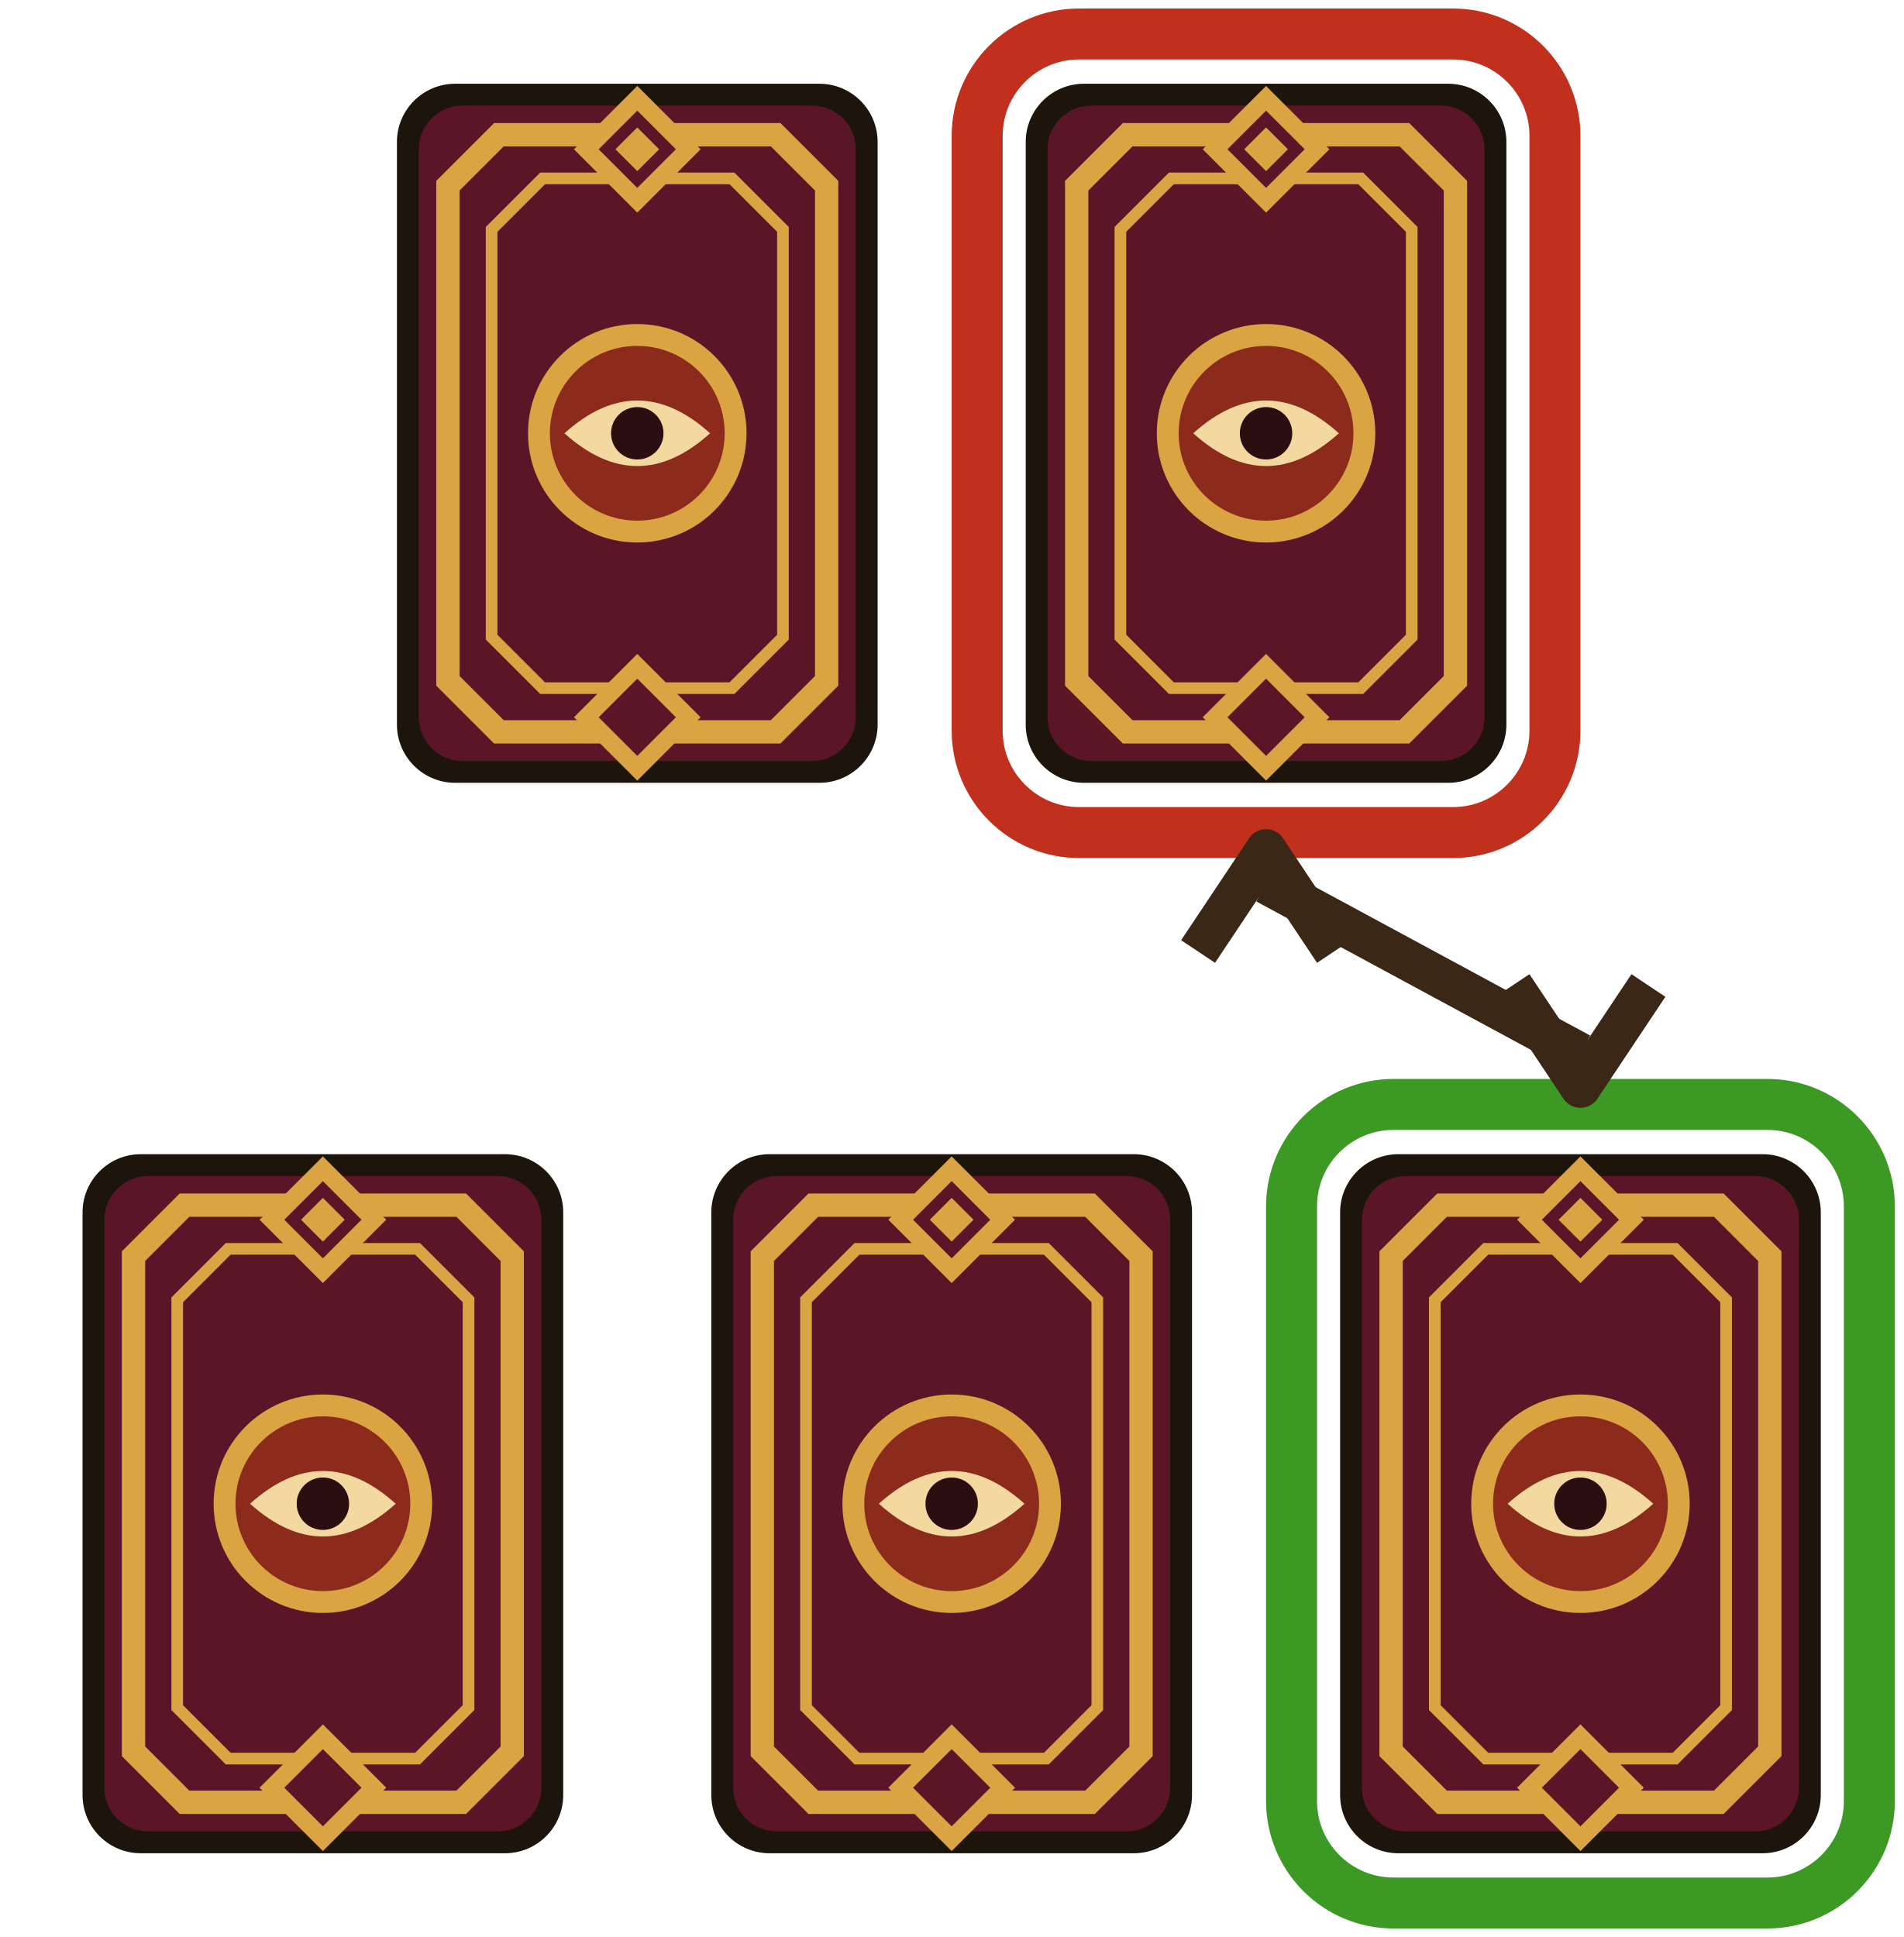
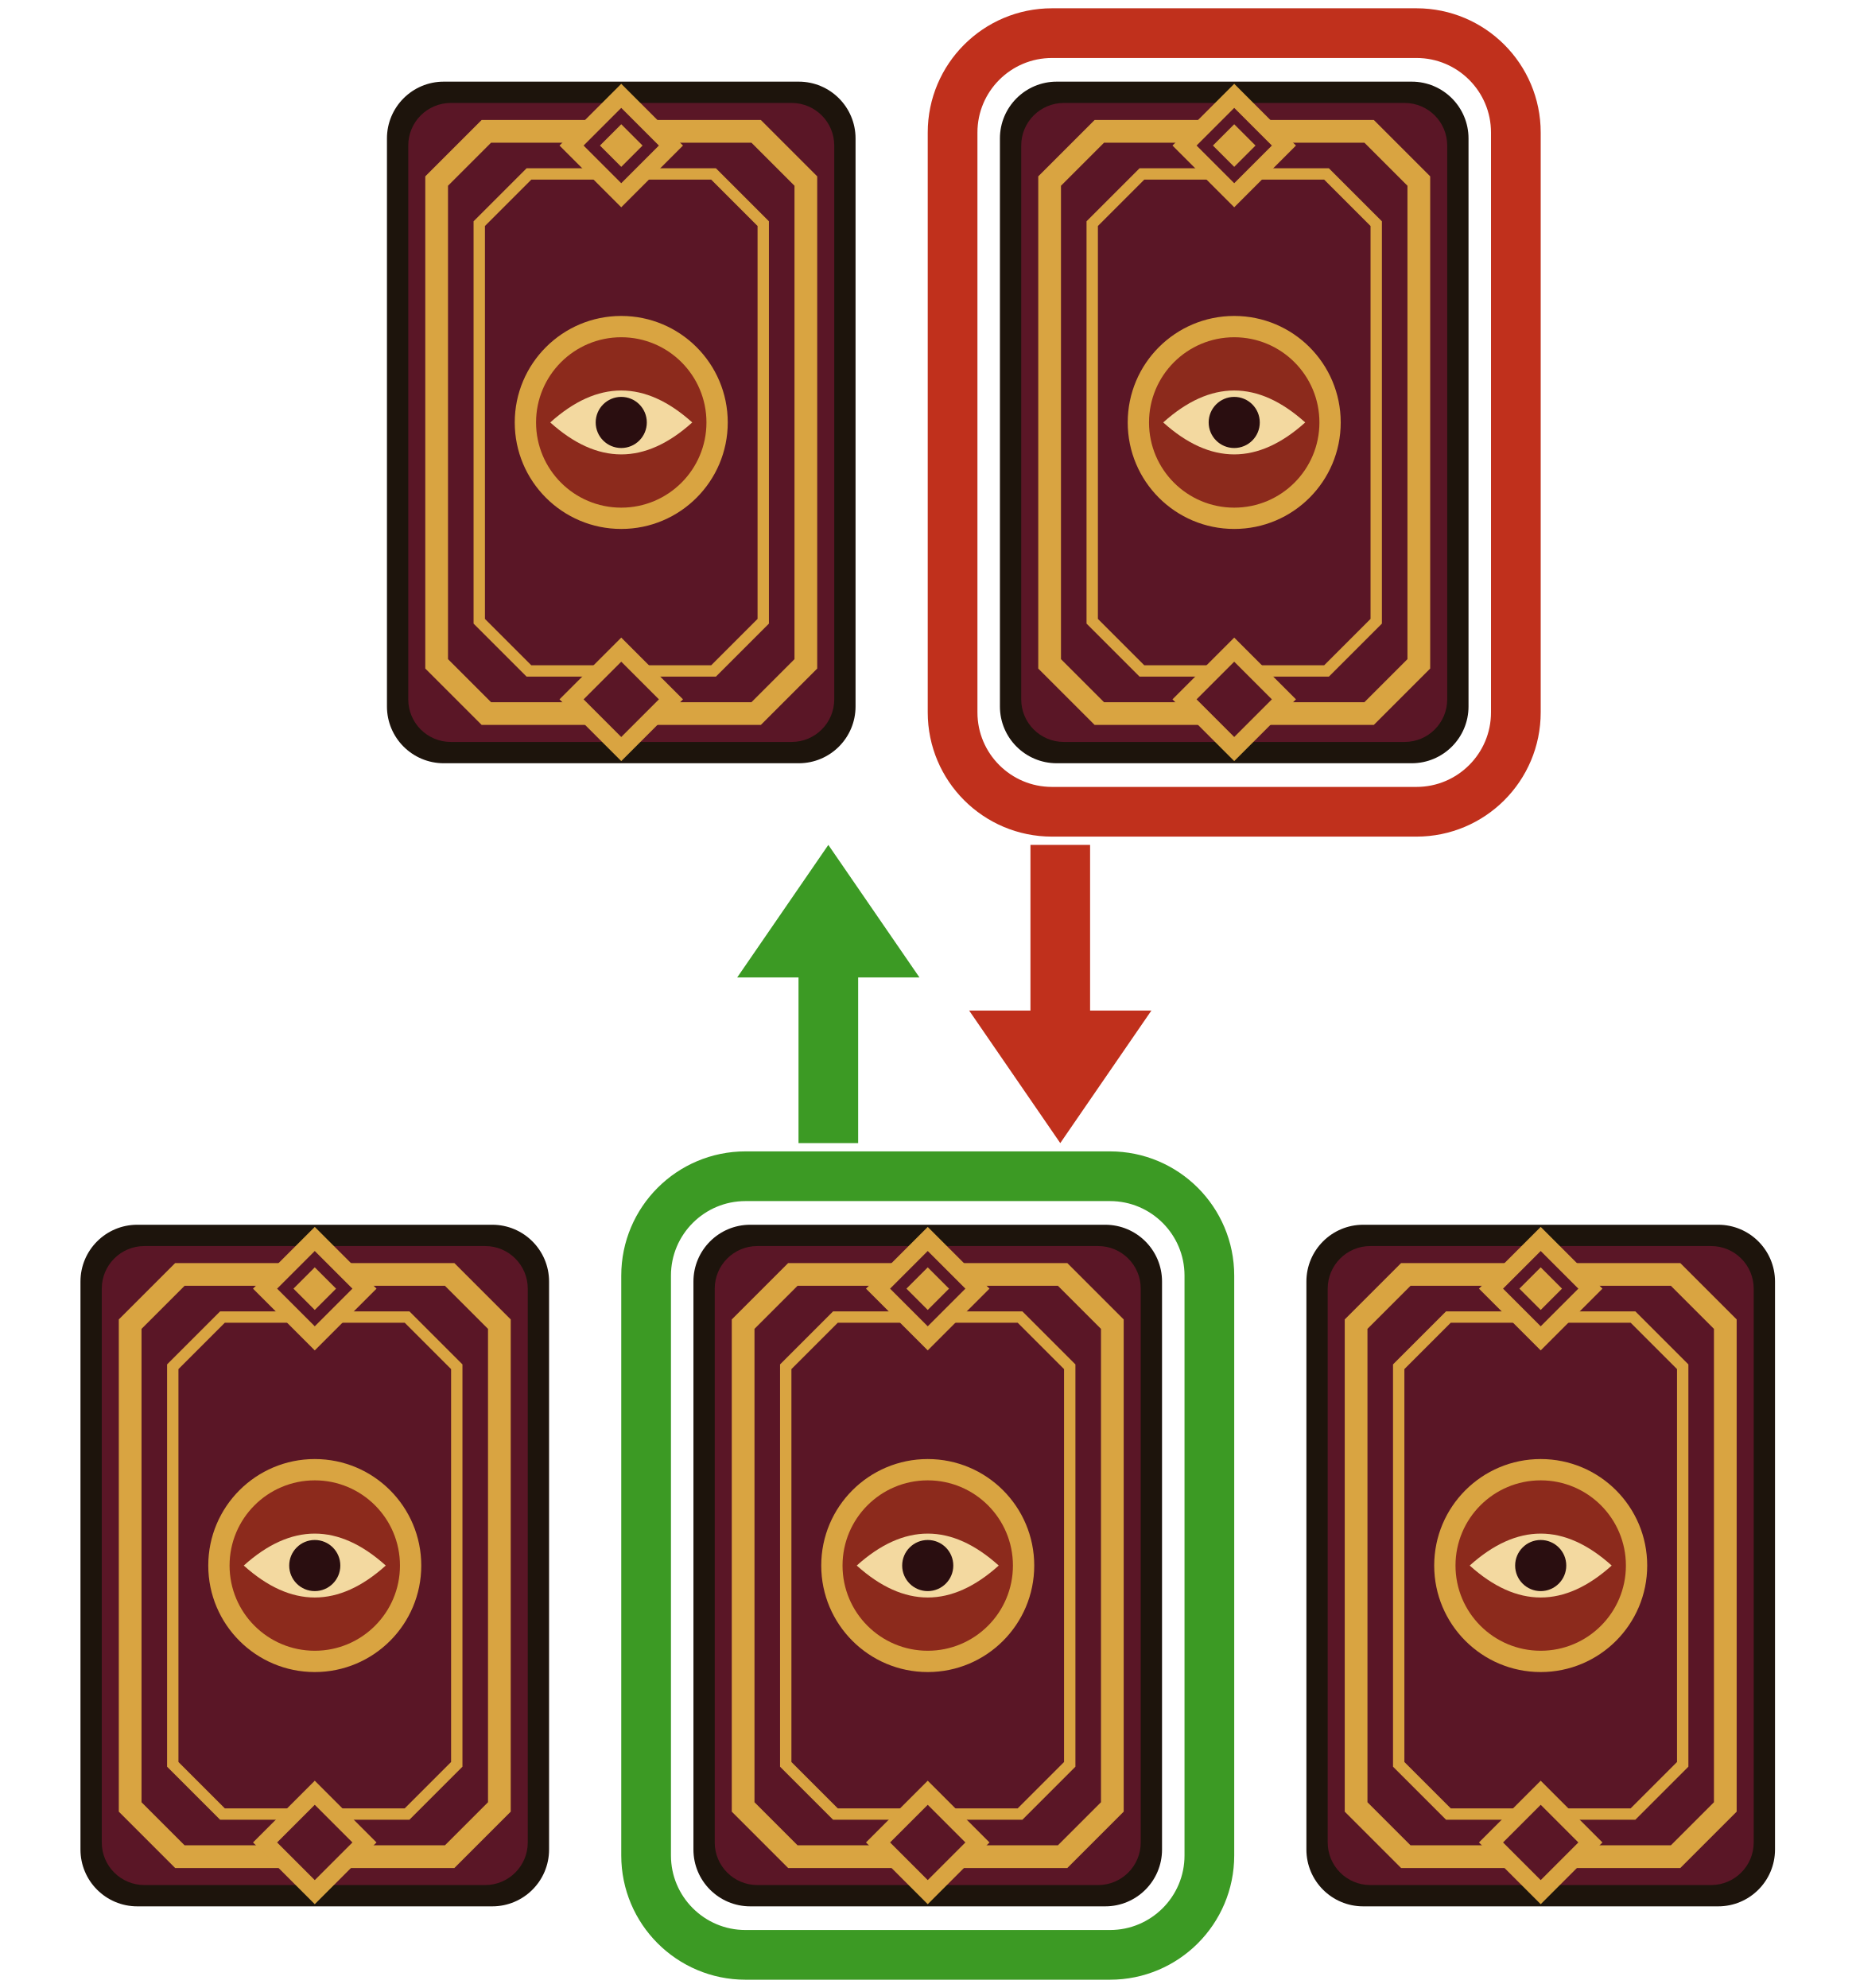
- <svg xmlns="http://www.w3.org/2000/svg" viewBox="0 0 112 114" width="112" height="114">
+ <svg xmlns="http://www.w3.org/2000/svg" viewBox="0 0 112 120" width="112" height="120">
  <svg x="22.5" y="4" width="30" height="43" viewBox="0 0 70 100">
    <rect x="2" y="2" width="66" height="96" rx="8" fill="#1d140c" />
    <rect x="5" y="5" width="60" height="90" rx="6" fill="#5a1626" />
    <path d="M16 9H54L61 16V84L54 91H16L9 84V16Z" fill="none" stroke="#d9a441" stroke-width="3.2" />
    <path d="M22 15H48L55 22V78L48 85H22L15 78V22Z" fill="none" stroke="#d9a441" stroke-width="1.6" />
    <path d="M35 4L42 11L35 18L28 11Z" fill="#5a1626" stroke="#d9a441" stroke-width="2.4" />
    <path d="M35 8L38 11L35 14L32 11Z" fill="#d9a441" />
    <path d="M35 96L42 89L35 82L28 89Z" fill="#5a1626" stroke="#d9a441" stroke-width="2.4" />
    <circle cx="35" cy="50" r="15" fill="#d9a441" />
    <circle cx="35" cy="50" r="12" fill="#8c2a1c" />
    <path d="M25 50Q35 41 45 50Q35 59 25 50Z" fill="#f3d9a0" />
    <circle cx="35" cy="50" r="3.6" fill="#2a0e10" />
  </svg>
  <svg x="59.5" y="4" width="30" height="43" viewBox="0 0 70 100">
    <rect x="2" y="2" width="66" height="96" rx="8" fill="#1d140c" />
    <rect x="5" y="5" width="60" height="90" rx="6" fill="#5a1626" />
    <path d="M16 9H54L61 16V84L54 91H16L9 84V16Z" fill="none" stroke="#d9a441" stroke-width="3.2" />
    <path d="M22 15H48L55 22V78L48 85H22L15 78V22Z" fill="none" stroke="#d9a441" stroke-width="1.6" />
    <path d="M35 4L42 11L35 18L28 11Z" fill="#5a1626" stroke="#d9a441" stroke-width="2.4" />
    <path d="M35 8L38 11L35 14L32 11Z" fill="#d9a441" />
    <path d="M35 96L42 89L35 82L28 89Z" fill="#5a1626" stroke="#d9a441" stroke-width="2.4" />
    <circle cx="35" cy="50" r="15" fill="#d9a441" />
    <circle cx="35" cy="50" r="12" fill="#8c2a1c" />
    <path d="M25 50Q35 41 45 50Q35 59 25 50Z" fill="#f3d9a0" />
    <circle cx="35" cy="50" r="3.6" fill="#2a0e10" />
  </svg>
  <rect x="57.5" y="2" width="34" height="47" rx="6" fill="none" stroke="#c0301c" stroke-width="3" />
-   <svg x="4" y="67" width="30" height="43" viewBox="0 0 70 100">
+   <svg x="4" y="73" width="30" height="43" viewBox="0 0 70 100">
    <rect x="2" y="2" width="66" height="96" rx="8" fill="#1d140c" />
    <rect x="5" y="5" width="60" height="90" rx="6" fill="#5a1626" />
    <path d="M16 9H54L61 16V84L54 91H16L9 84V16Z" fill="none" stroke="#d9a441" stroke-width="3.2" />
    <path d="M22 15H48L55 22V78L48 85H22L15 78V22Z" fill="none" stroke="#d9a441" stroke-width="1.6" />
    <path d="M35 4L42 11L35 18L28 11Z" fill="#5a1626" stroke="#d9a441" stroke-width="2.4" />
    <path d="M35 8L38 11L35 14L32 11Z" fill="#d9a441" />
    <path d="M35 96L42 89L35 82L28 89Z" fill="#5a1626" stroke="#d9a441" stroke-width="2.4" />
    <circle cx="35" cy="50" r="15" fill="#d9a441" />
    <circle cx="35" cy="50" r="12" fill="#8c2a1c" />
    <path d="M25 50Q35 41 45 50Q35 59 25 50Z" fill="#f3d9a0" />
    <circle cx="35" cy="50" r="3.6" fill="#2a0e10" />
  </svg>
-   <svg x="41" y="67" width="30" height="43" viewBox="0 0 70 100">
+   <svg x="41" y="73" width="30" height="43" viewBox="0 0 70 100">
    <rect x="2" y="2" width="66" height="96" rx="8" fill="#1d140c" />
    <rect x="5" y="5" width="60" height="90" rx="6" fill="#5a1626" />
    <path d="M16 9H54L61 16V84L54 91H16L9 84V16Z" fill="none" stroke="#d9a441" stroke-width="3.2" />
    <path d="M22 15H48L55 22V78L48 85H22L15 78V22Z" fill="none" stroke="#d9a441" stroke-width="1.6" />
    <path d="M35 4L42 11L35 18L28 11Z" fill="#5a1626" stroke="#d9a441" stroke-width="2.4" />
    <path d="M35 8L38 11L35 14L32 11Z" fill="#d9a441" />
    <path d="M35 96L42 89L35 82L28 89Z" fill="#5a1626" stroke="#d9a441" stroke-width="2.4" />
    <circle cx="35" cy="50" r="15" fill="#d9a441" />
    <circle cx="35" cy="50" r="12" fill="#8c2a1c" />
    <path d="M25 50Q35 41 45 50Q35 59 25 50Z" fill="#f3d9a0" />
    <circle cx="35" cy="50" r="3.6" fill="#2a0e10" />
  </svg>
-   <svg x="78" y="67" width="30" height="43" viewBox="0 0 70 100">
+   <rect x="39" y="71" width="34" height="47" rx="6" fill="none" stroke="#3c9a24" stroke-width="3" />
+   <svg x="78" y="73" width="30" height="43" viewBox="0 0 70 100">
    <rect x="2" y="2" width="66" height="96" rx="8" fill="#1d140c" />
    <rect x="5" y="5" width="60" height="90" rx="6" fill="#5a1626" />
    <path d="M16 9H54L61 16V84L54 91H16L9 84V16Z" fill="none" stroke="#d9a441" stroke-width="3.2" />
    <path d="M22 15H48L55 22V78L48 85H22L15 78V22Z" fill="none" stroke="#d9a441" stroke-width="1.6" />
    <path d="M35 4L42 11L35 18L28 11Z" fill="#5a1626" stroke="#d9a441" stroke-width="2.4" />
    <path d="M35 8L38 11L35 14L32 11Z" fill="#d9a441" />
    <path d="M35 96L42 89L35 82L28 89Z" fill="#5a1626" stroke="#d9a441" stroke-width="2.4" />
    <circle cx="35" cy="50" r="15" fill="#d9a441" />
    <circle cx="35" cy="50" r="12" fill="#8c2a1c" />
    <path d="M25 50Q35 41 45 50Q35 59 25 50Z" fill="#f3d9a0" />
    <circle cx="35" cy="50" r="3.6" fill="#2a0e10" />
  </svg>
-   <rect x="76" y="65" width="34" height="47" rx="6" fill="none" stroke="#3c9a24" stroke-width="3" />
-   <path d="M74.5 52L93 62" stroke="#3a2716" stroke-width="2.4" />
-   <path d="M70.5 56L74.5 50L78.5 56" fill="none" stroke="#3a2716" stroke-width="2.4" stroke-linejoin="round" />
-   <path d="M89 58L93 64L97 58" fill="none" stroke="#3a2716" stroke-width="2.4" stroke-linejoin="round" />
+   <path d="M64 51V62" stroke="#c0301c" stroke-width="3.6" />
+   <path d="M58.5 61H69.5L64 69Z" fill="#c0301c" />
+   <path d="M50 69V58" stroke="#3c9a24" stroke-width="3.6" />
+   <path d="M44.5 59H55.5L50 51Z" fill="#3c9a24" />
</svg>
